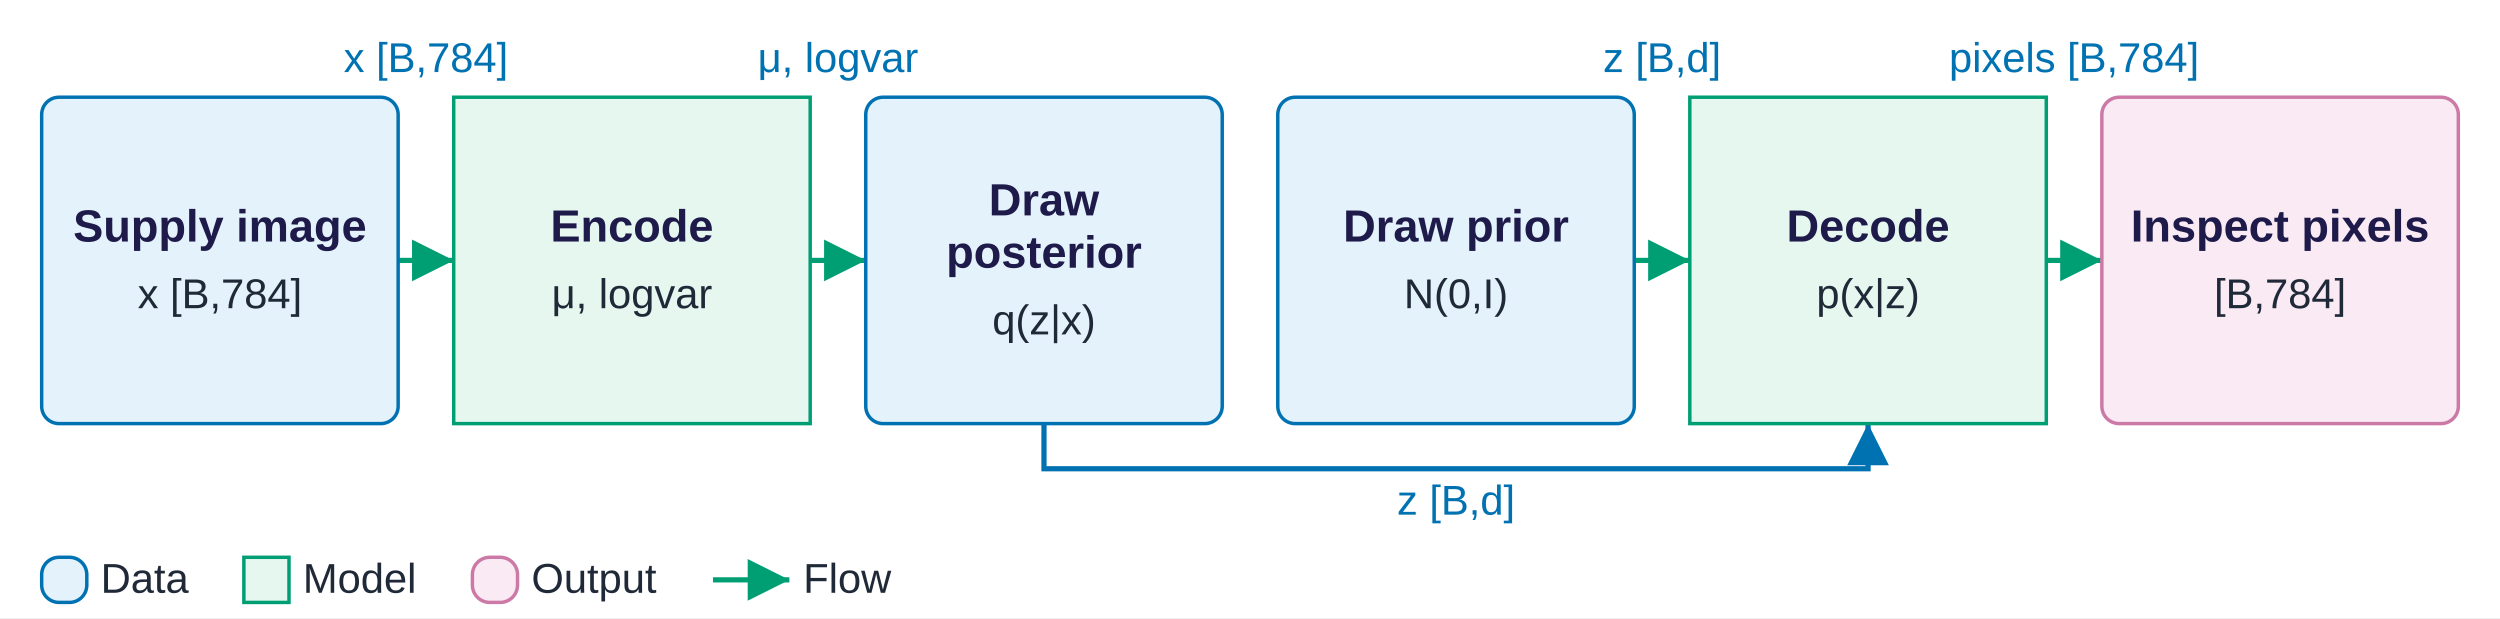
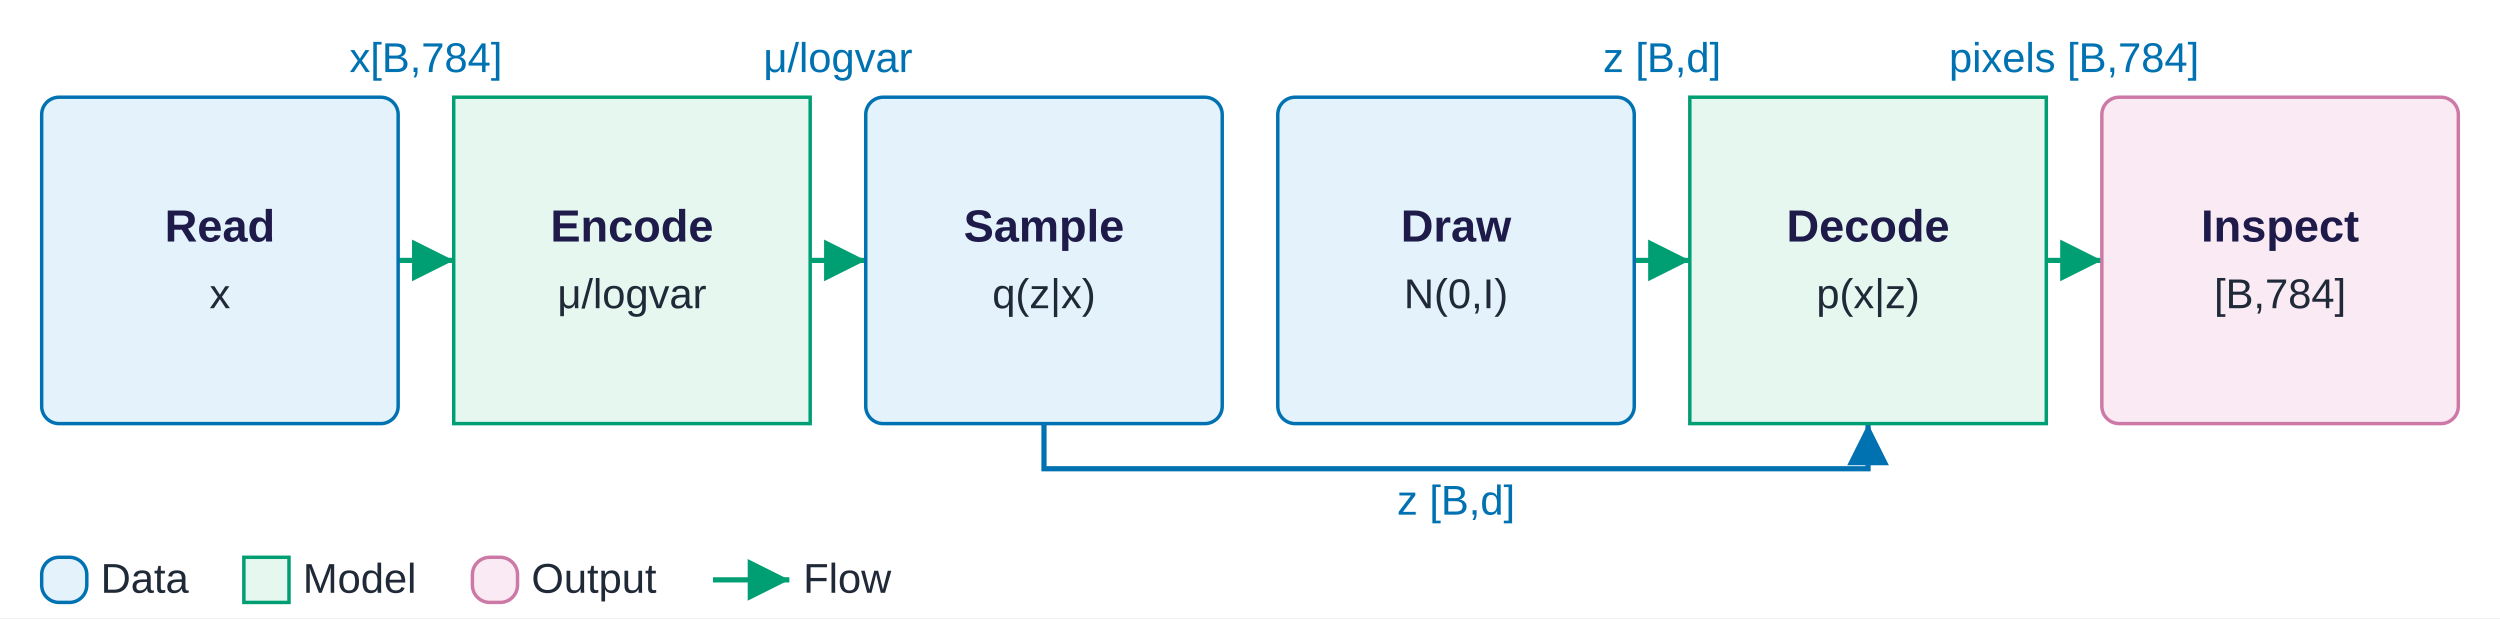
<svg xmlns="http://www.w3.org/2000/svg" width="1440" height="356" role="img">
  <rect width="100%" height="100%" fill="white" />
  <defs>
    <marker id="arrow009E73" markerWidth="8" markerHeight="8" refX="8" refY="4" orient="auto">
      <path d="M0,0 L8,4 L0,8" fill="#009E73" />
    </marker>
    <marker id="arrow0072B2" markerWidth="8" markerHeight="8" refX="8" refY="4" orient="auto">
      <path d="M0,0 L8,4 L0,8" fill="#0072B2" />
    </marker>
  </defs>
  <polyline points="229.333,150 261.333,150" fill="none" stroke="#009E73" stroke-width="3" marker-end="url(#arrow009E73)" />
  <text font-family="Arial,sans-serif" font-size="24" fill="#0072B2" font-weight="400" text-anchor="middle">
-     <tspan x="245.333" y="41.52">x [B,784]</tspan>
+     <tspan x="245.333" y="41.52">x[B,784]</tspan>
  </text>
  <polyline points="466.667,150 498.667,150" fill="none" stroke="#009E73" stroke-width="3" marker-end="url(#arrow009E73)" />
  <text font-family="Arial,sans-serif" font-size="24" fill="#0072B2" font-weight="400" text-anchor="middle">
-     <tspan x="482.667" y="41.52">μ, logvar</tspan>
+     <tspan x="482.667" y="41.52">μ/logvar</tspan>
  </text>
  <polyline points="941.333,150 973.333,150" fill="none" stroke="#009E73" stroke-width="3" marker-end="url(#arrow009E73)" />
  <text font-family="Arial,sans-serif" font-size="24" fill="#0072B2" font-weight="400" text-anchor="middle">
    <tspan x="957.333" y="41.52">z [B,d]</tspan>
  </text>
  <polyline points="1178.667,150 1210.667,150" fill="none" stroke="#009E73" stroke-width="3" marker-end="url(#arrow009E73)" />
  <text font-family="Arial,sans-serif" font-size="24" fill="#0072B2" font-weight="400" text-anchor="middle">
    <tspan x="1194.667" y="41.52">pixels [B,784]</tspan>
  </text>
  <polyline points="601.333,244 601.333,270 1076,270 1076,244" fill="none" stroke="#0072B2" stroke-width="3" marker-end="url(#arrow0072B2)" />
  <text font-family="Arial,sans-serif" font-size="24" fill="#0072B2" font-weight="400" text-anchor="middle">
    <tspan x="838.667" y="296.44">z [B,d]</tspan>
  </text>
  <rect x="24" y="56" width="205.333" height="188" rx="10" fill="#E4F2FB" stroke="#0072B2" stroke-width="2" />
  <text font-family="Arial,sans-serif" font-size="26" fill="#1E1B4B" font-weight="700" text-anchor="middle">
-     <tspan x="126.667" y="139.14">Supply image</tspan>
+     <tspan x="126.667" y="139.14">Read</tspan>
  </text>
  <text font-family="Arial,sans-serif" font-size="24" fill="#1F2937" font-weight="400" text-anchor="middle">
-     <tspan x="126.667" y="177.52">x [B,784]</tspan>
+     <tspan x="126.667" y="177.52">x</tspan>
  </text>
  <rect x="261.333" y="56" width="205.333" height="188" rx="0" fill="#E5F7EF" stroke="#009E73" stroke-width="2" />
  <text font-family="Arial,sans-serif" font-size="26" fill="#1E1B4B" font-weight="700" text-anchor="middle">
    <tspan x="364" y="139.14">Encode</tspan>
  </text>
  <text font-family="Arial,sans-serif" font-size="24" fill="#1F2937" font-weight="400" text-anchor="middle">
-     <tspan x="364" y="177.52">μ, logvar</tspan>
+     <tspan x="364" y="177.52">μ/logvar</tspan>
  </text>
  <rect x="498.667" y="56" width="205.333" height="188" rx="10" fill="#E4F2FB" stroke="#0072B2" stroke-width="2" />
  <text font-family="Arial,sans-serif" font-size="26" fill="#1E1B4B" font-weight="700" text-anchor="middle">
-     <tspan x="601.333" y="124.06">Draw</tspan>
-   </text>
-   <text font-family="Arial,sans-serif" font-size="26" fill="#1E1B4B" font-weight="700" text-anchor="middle">
-     <tspan x="601.333" y="154.22">posterior</tspan>
+     <tspan x="601.333" y="139.14">Sample</tspan>
  </text>
  <text font-family="Arial,sans-serif" font-size="24" fill="#1F2937" font-weight="400" text-anchor="middle">
-     <tspan x="601.333" y="192.6">q(z|x)</tspan>
+     <tspan x="601.333" y="177.52">q(z|x)</tspan>
  </text>
  <rect x="736" y="56" width="205.333" height="188" rx="10" fill="#E4F2FB" stroke="#0072B2" stroke-width="2" />
  <text font-family="Arial,sans-serif" font-size="26" fill="#1E1B4B" font-weight="700" text-anchor="middle">
-     <tspan x="838.667" y="139.14">Draw prior</tspan>
+     <tspan x="838.667" y="139.14">Draw</tspan>
  </text>
  <text font-family="Arial,sans-serif" font-size="24" fill="#1F2937" font-weight="400" text-anchor="middle">
    <tspan x="838.667" y="177.52">N(0,I)</tspan>
  </text>
  <rect x="973.333" y="56" width="205.333" height="188" rx="0" fill="#E5F7EF" stroke="#009E73" stroke-width="2" />
  <text font-family="Arial,sans-serif" font-size="26" fill="#1E1B4B" font-weight="700" text-anchor="middle">
    <tspan x="1076" y="139.14">Decode</tspan>
  </text>
  <text font-family="Arial,sans-serif" font-size="24" fill="#1F2937" font-weight="400" text-anchor="middle">
    <tspan x="1076" y="177.52">p(x|z)</tspan>
  </text>
  <rect x="1210.667" y="56" width="205.333" height="188" rx="10" fill="#F9EAF4" stroke="#CC79A7" stroke-width="2" />
  <text font-family="Arial,sans-serif" font-size="26" fill="#1E1B4B" font-weight="700" text-anchor="middle">
-     <tspan x="1313.333" y="139.14">Inspect pixels</tspan>
+     <tspan x="1313.333" y="139.14">Inspect</tspan>
  </text>
  <text font-family="Arial,sans-serif" font-size="24" fill="#1F2937" font-weight="400" text-anchor="middle">
    <tspan x="1313.333" y="177.52">[B,784]</tspan>
  </text>
  <rect x="24" y="321" width="26" height="26" rx="10" fill="#E4F2FB" stroke="#0072B2" stroke-width="2" />
  <text font-family="Arial,sans-serif" font-size="24" fill="#1F2937" font-weight="400" text-anchor="start">
    <tspan x="58" y="341.44">Data</tspan>
  </text>
  <rect x="140.462" y="321" width="26" height="26" rx="0" fill="#E5F7EF" stroke="#009E73" stroke-width="2" />
  <text font-family="Arial,sans-serif" font-size="24" fill="#1F2937" font-weight="400" text-anchor="start">
    <tspan x="174.462" y="341.44">Model</tspan>
  </text>
  <rect x="272.101" y="321" width="26" height="26" rx="10" fill="#F9EAF4" stroke="#CC79A7" stroke-width="2" />
  <text font-family="Arial,sans-serif" font-size="24" fill="#1F2937" font-weight="400" text-anchor="start">
    <tspan x="306.101" y="341.44">Output</tspan>
  </text>
  <polyline points="410.671,334 454.671,334" fill="none" stroke="#009E73" stroke-width="3" marker-end="url(#arrow009E73)" />
  <text font-family="Arial,sans-serif" font-size="24" fill="#1F2937" font-weight="400" text-anchor="start">
    <tspan x="462.671" y="341.44">Flow</tspan>
  </text>
</svg>
